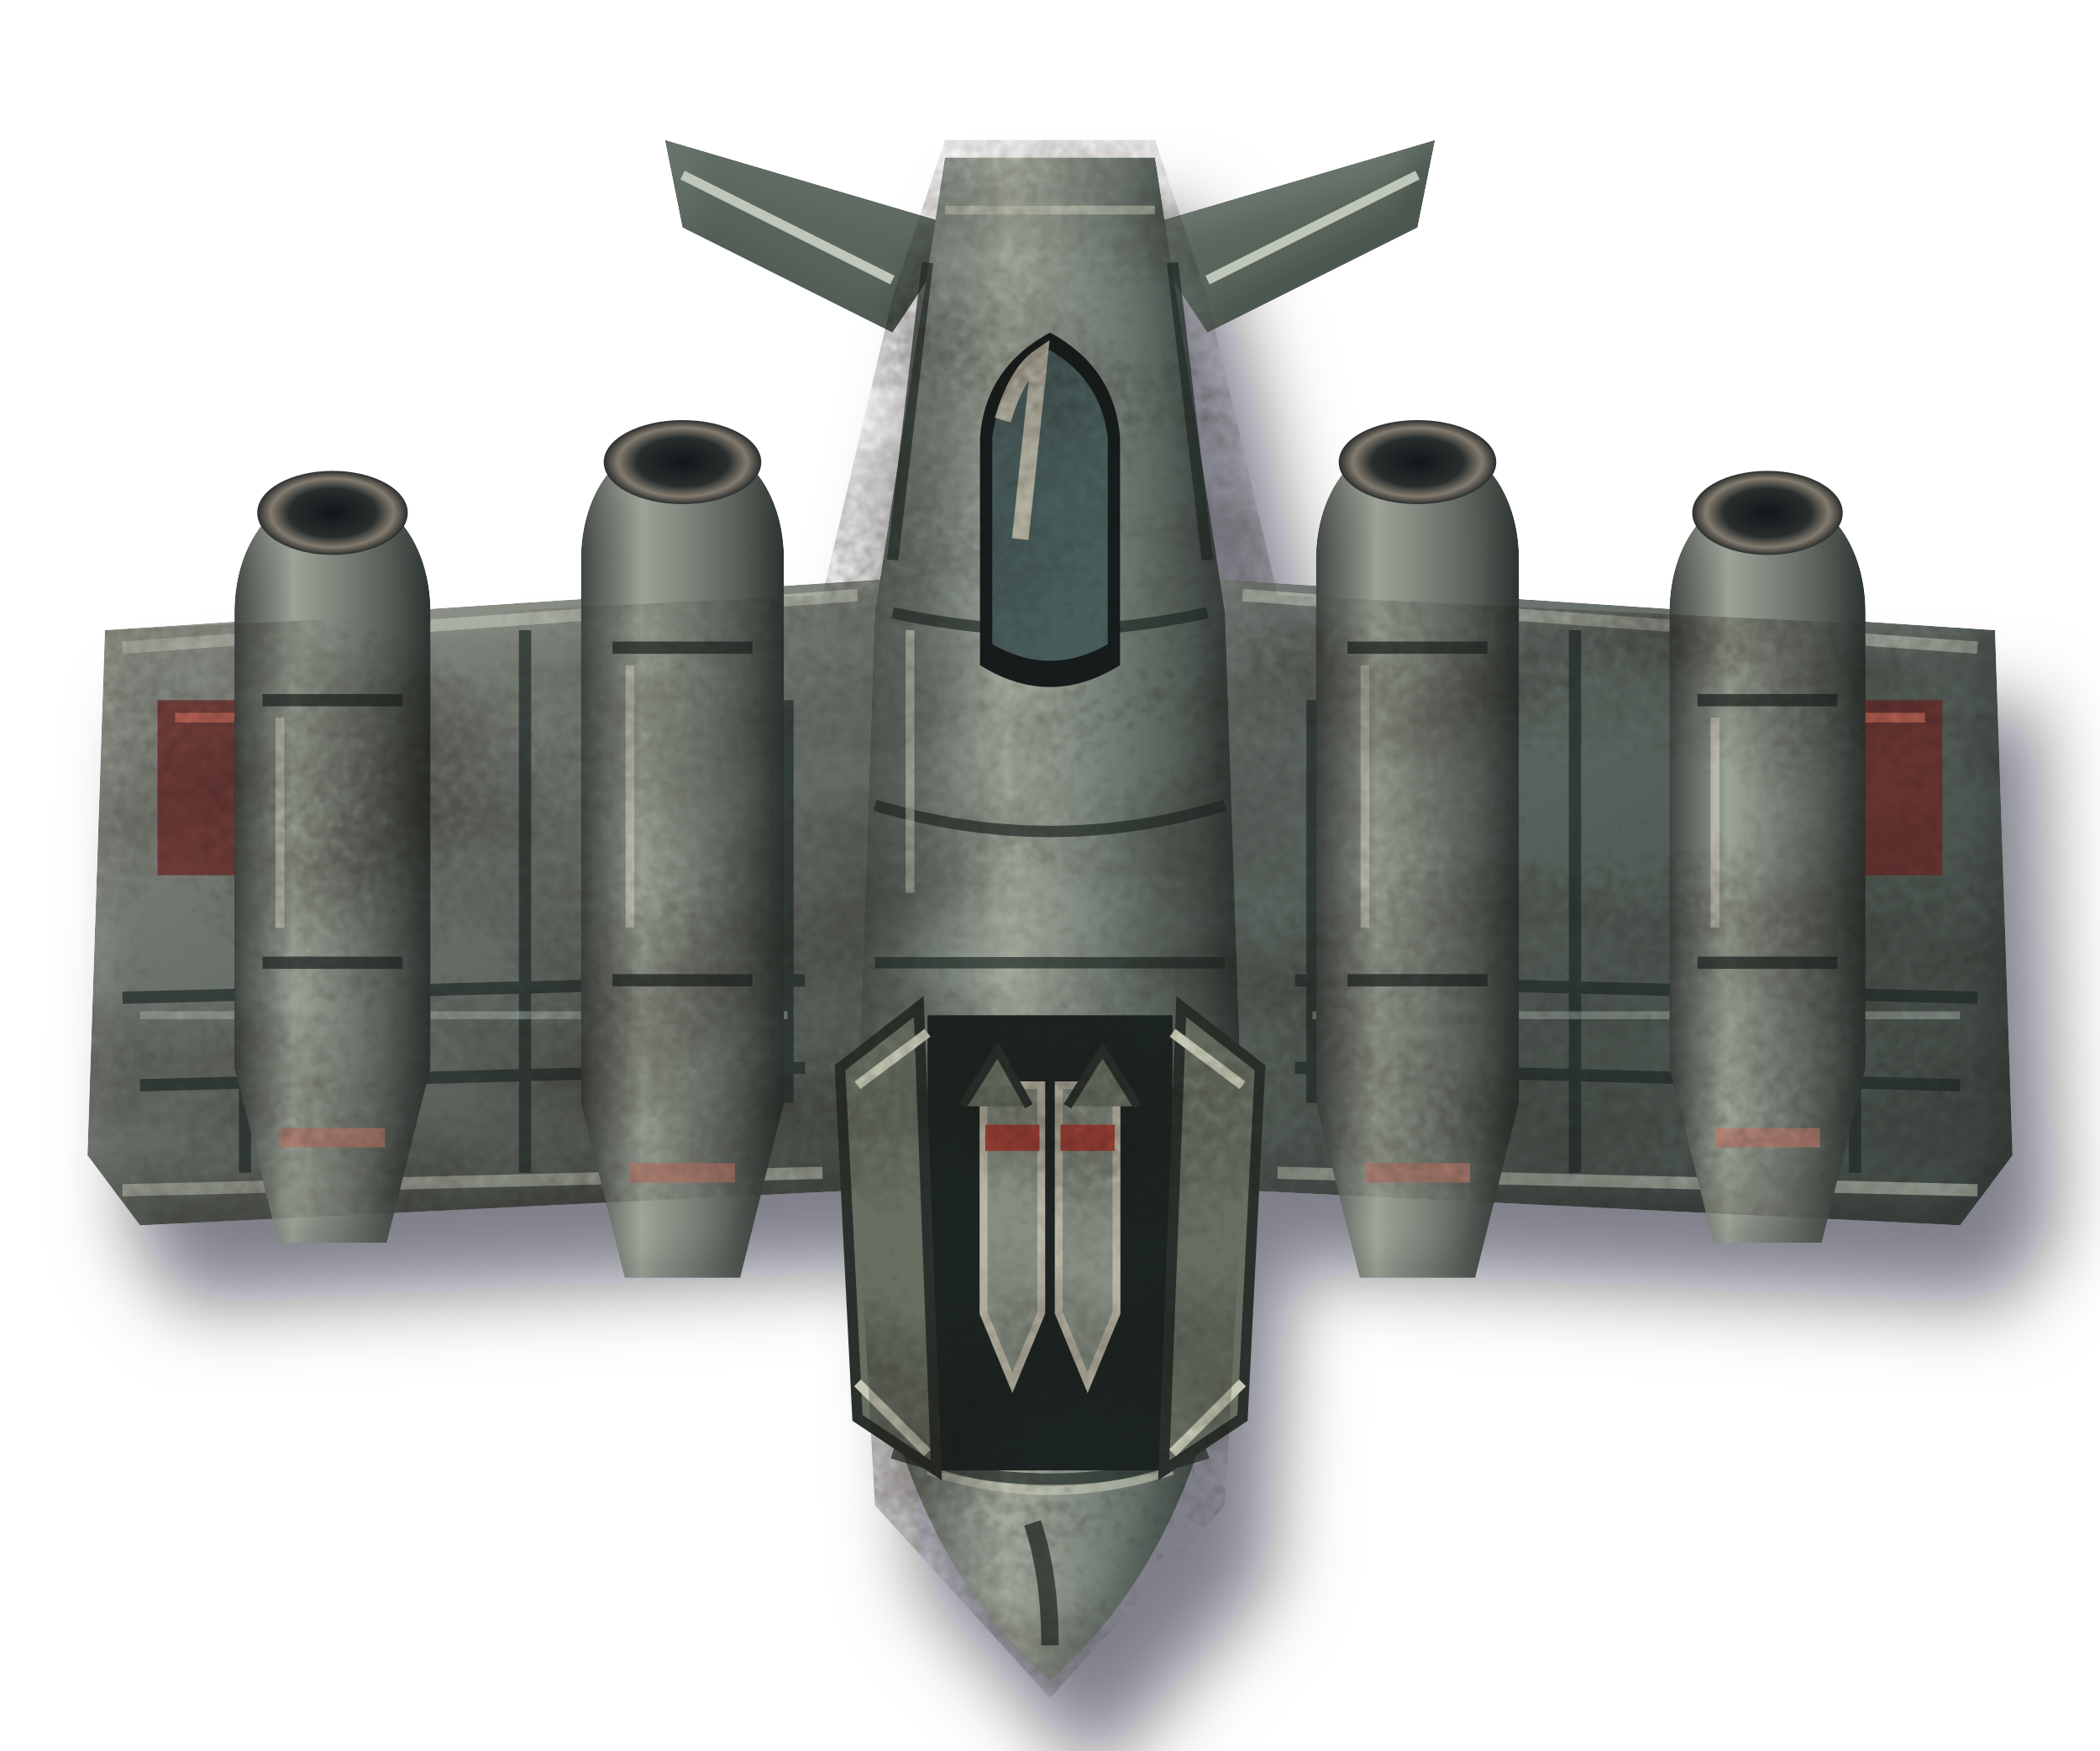
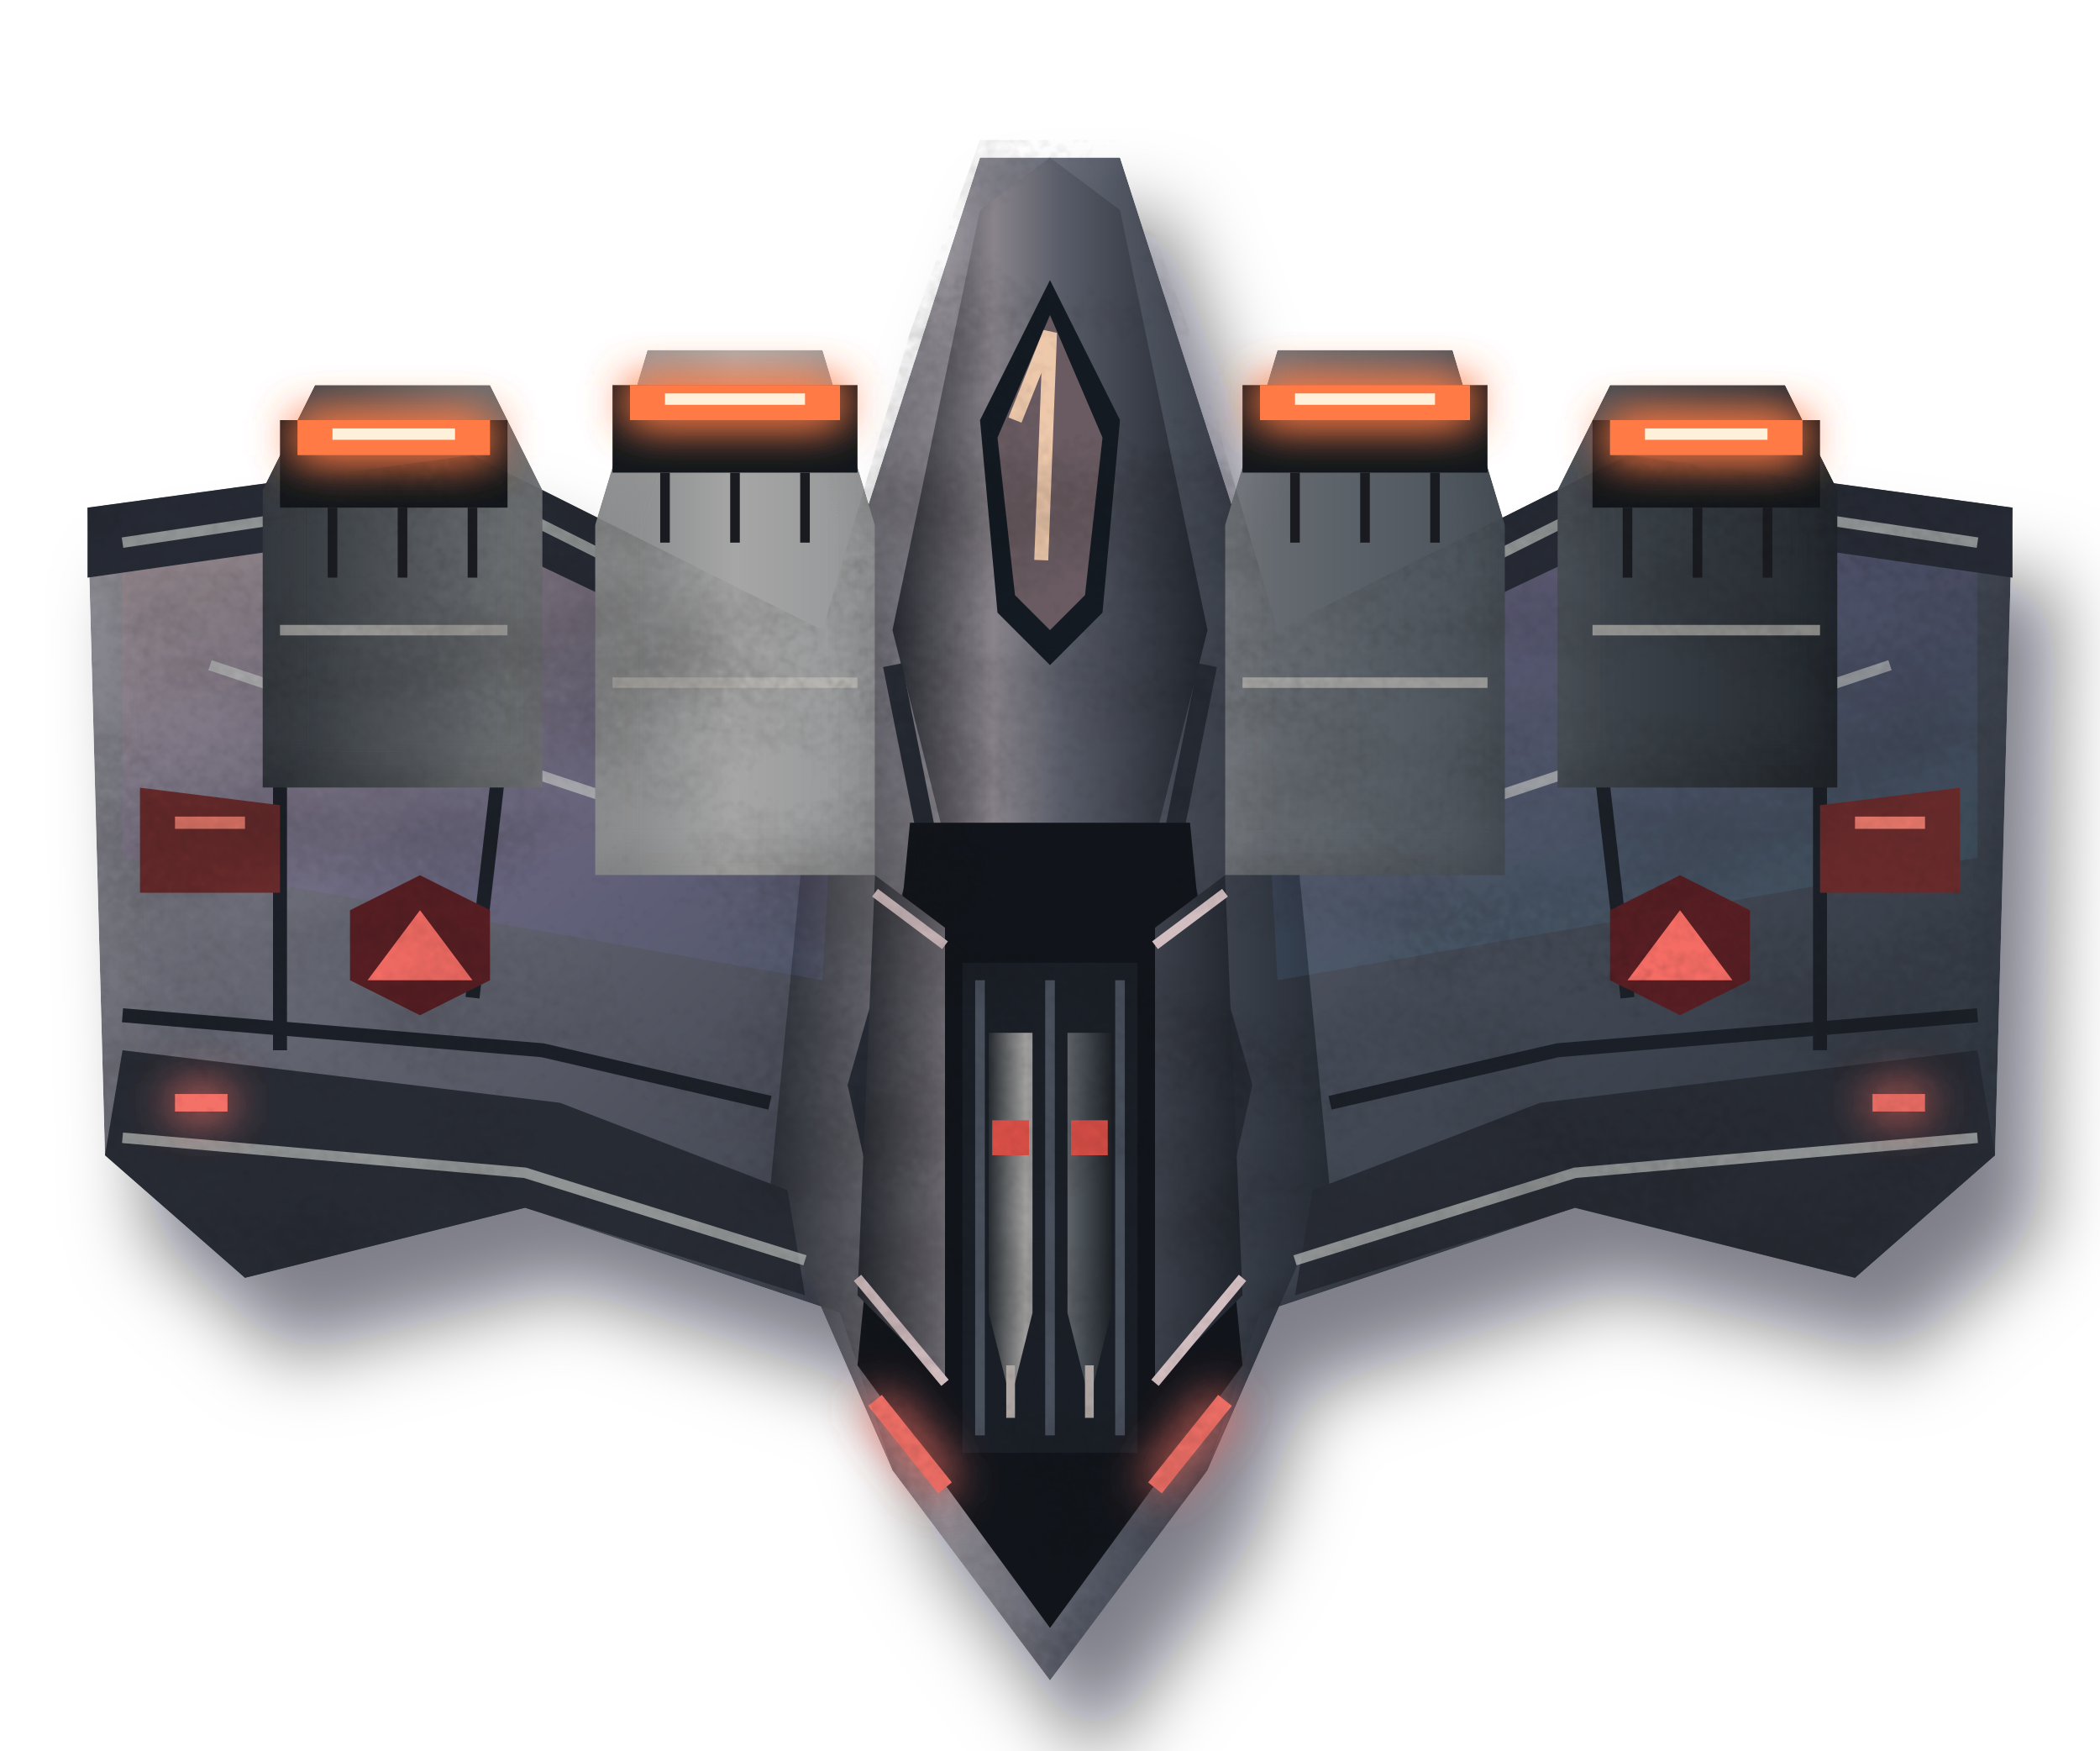
<svg xmlns="http://www.w3.org/2000/svg" xmlns:xlink="http://www.w3.org/1999/xlink" width="120" height="100" viewBox="0 0 120 100">
  <defs>
-     <filter id="bevel" x="-5%" y="-5%" width="110%" height="110%" color-interpolation-filters="sRGB">
+     <filter id="hull" x="-5%" y="-5%" width="110%" height="110%" color-interpolation-filters="sRGB">
      <feGaussianBlur in="SourceAlpha" stdDeviation="1.1" result="height" />
-       <feDiffuseLighting in="height" surfaceScale="2.6" diffuseConstant="1.18" lighting-color="#fff" result="diffuse">
-         <feDistantLight azimuth="225" elevation="52" />
+       <feDiffuseLighting in="height" surfaceScale="2.4" diffuseConstant="1.22" lighting-color="#fff" result="diffuse">
+         <feDistantLight azimuth="225" elevation="54" />
      </feDiffuseLighting>
-       <feSpecularLighting in="height" surfaceScale="2.6" specularConstant=".75" specularExponent="18" lighting-color="#fff4df" result="specular">
-         <feDistantLight azimuth="225" elevation="44" />
+       <feSpecularLighting in="height" surfaceScale="2.4" specularConstant=".95" specularExponent="30" lighting-color="#f4f9ff" result="specular">
+         <feDistantLight azimuth="225" elevation="40" />
+       </feSpecularLighting>
+       <feSpecularLighting in="height" surfaceScale="2.4" specularConstant=".5" specularExponent="14" lighting-color="#7fc4ff" result="rim">
+         <feDistantLight azimuth="30" elevation="24" />
      </feSpecularLighting>
      <feComposite in="SourceGraphic" in2="diffuse" operator="arithmetic" k1="1" result="lit" />
-       <feComposite in="specular" in2="SourceAlpha" operator="in" result="gloss" />
-       <feComposite in="gloss" in2="lit" operator="arithmetic" k2=".38" k3="1" result="shaded" />
+       <feComposite in="specular" in2="rim" operator="arithmetic" k2="1" k3=".55" result="gloss0" />
+       <feComposite in="gloss0" in2="SourceAlpha" operator="in" result="gloss" />
+       <feComposite in="gloss" in2="lit" operator="arithmetic" k2=".42" k3="1" result="shaded" />
      <feComposite in="shaded" in2="SourceAlpha" operator="in" />
    </filter>
-     <filter id="grime" x="0" y="0" width="100%" height="100%" color-interpolation-filters="sRGB">
-       <feTurbulence type="fractalNoise" baseFrequency=".07 .12" numOctaves="3" seed="16" result="mottle" />
-       <feTurbulence type="fractalNoise" baseFrequency="1.4" numOctaves="2" seed="5" result="grain" />
-       <feComposite in="mottle" in2="grain" operator="arithmetic" k2=".7" k3=".3" />
-       <feColorMatrix type="matrix" values="0 0 0 0 .1  0 0 0 0 .07  0 0 0 0 .05  -1.6 0 0 0 1.05" />
+     <filter id="wear" x="0" y="0" width="100%" height="100%" color-interpolation-filters="sRGB">
+       <feTurbulence type="fractalNoise" baseFrequency=".07 .12" numOctaves="3" seed="36" result="mottle" />
+       <feTurbulence type="fractalNoise" baseFrequency="1.6" numOctaves="2" seed="25" result="grain" />
+       <feComposite in="mottle" in2="grain" operator="arithmetic" k2=".75" k3=".25" />
+       <feColorMatrix type="matrix" values="0 0 0 0 .06  0 0 0 0 .05  0 0 0 0 .05  -1.7 0 0 0 1.02" />
      <feComposite in2="SourceAlpha" operator="in" />
    </filter>
    <filter id="shadow" x="-20%" y="-20%" width="140%" height="150%">
      <feGaussianBlur in="SourceAlpha" stdDeviation="2.2" />
      <feOffset dx="2.5" dy="4.5" result="blur" />
-       <feFlood flood-color="#02070d" flood-opacity=".5" />
+       <feFlood flood-color="#01050b" flood-opacity=".5" />
      <feComposite in2="blur" operator="in" />
    </filter>
    <filter id="glow" x="-200%" y="-200%" width="500%" height="500%">
-       <feGaussianBlur stdDeviation="1.5" result="halo" />
+       <feGaussianBlur stdDeviation="1.3" result="halo" />
      <feMerge>
        <feMergeNode in="halo" />
        <feMergeNode in="halo" />
        <feMergeNode in="SourceGraphic" />
      </feMerge>
    </filter>
-     <linearGradient id="wingL" x1="0" y1="0" x2=".7" y2="1">
-       <stop stop-color="#858981" />
-       <stop offset=".45" stop-color="#636a65" />
-       <stop offset="1" stop-color="#414843" />
+     <linearGradient id="wingL" x1="0" y1="0" x2="1" y2="1">
+       <stop stop-color="#88858b" />
+       <stop offset=".45" stop-color="#5d5e69" />
+       <stop offset="1" stop-color="#30353f" />
    </linearGradient>
-     <linearGradient id="wingR" x1="0" y1="0" x2=".9" y2="1">
-       <stop stop-color="#636b68" />
-       <stop offset=".45" stop-color="#4c5753" />
-       <stop offset="1" stop-color="#343e3b" />
+     <linearGradient id="wingR" x1="0" y1="0" x2="1" y2="1">
+       <stop stop-color="#61616b" />
+       <stop offset=".48" stop-color="#404550" />
+       <stop offset="1" stop-color="#272d35" />
    </linearGradient>
    <linearGradient id="body" x1="0" x2="1">
-       <stop stop-color="#303935" />
-       <stop offset=".28" stop-color="#818c84" />
-       <stop offset=".39" stop-color="#a0a79b" />
-       <stop offset=".68" stop-color="#64716a" />
-       <stop offset="1" stop-color="#2c3532" />
+       <stop stop-color="#272a31" />
+       <stop offset=".32" stop-color="#89848b" />
+       <stop offset=".54" stop-color="#585c68" />
+       <stop offset="1" stop-color="#20252d" />
    </linearGradient>
-     <linearGradient id="engine" x1="0" x2="1">
-       <stop stop-color="#282e2d" />
-       <stop offset=".3" stop-color="#969e93" />
-       <stop offset=".52" stop-color="#777e76" />
-       <stop offset="1" stop-color="#29312e" />
+     <linearGradient id="film" x1="0" y1="0" x2="1" y2="1">
+       <stop stop-color="#ff8a5c" />
+       <stop offset=".5" stop-color="#9b6bff" />
+       <stop offset="1" stop-color="#3fd0d8" />
    </linearGradient>
-     <radialGradient id="nozzle">
-       <stop stop-color="#111719" />
-       <stop offset=".58" stop-color="#282e2d" />
-       <stop offset=".82" stop-color="#837b6f" />
-       <stop offset="1" stop-color="#2b2e2d" />
-     </radialGradient>
+     <linearGradient id="bomb" x1="0" x2="1">
+       <stop stop-color="#282d32" />
+       <stop offset=".3" stop-color="#a2a1a0" />
+       <stop offset=".75" stop-color="#4b5158" />
+       <stop offset="1" stop-color="#1d2227" />
+     </linearGradient>
    <g id="airframe">
-       <path d="M60 97 50 86 49 68 8 70 5 66 6 36 47 34 51 17 54 8h12l3 9 4 17 41 2 1 30-3 4-41-2-1 18Z" />
+       <path d="M60 96 51 84 48 75 30 69 14 73 6 66 5 29 27 26 47 36 52 19 56 8h8l4 11 5 17 20-10 22 3-1 37-8 7-16-4-18 6-3 9Z" />
    </g>
  </defs>
  <use href="#airframe" xlink:href="#airframe" filter="url(#shadow)" />
-   <g filter="url(#bevel)">
-     <path d="M52 33 6 36 5 66 8 70 49 68 58 60Z" fill="url(#wingL)" />
-     <path d="M68 33 114 36 115 66 112 70 71 68 62 60Z" fill="url(#wingR)" />
+   <g filter="url(#hull)">
+     <path d="M54 26 47 36 27 26 5 29 6 66 14 73 30 69 48 75 58 64Z" fill="url(#wingL)" />
+     <path d="M66 26 73 36 93 26 115 29 114 66 106 73 90 69 72 75 62 64Z" fill="url(#wingR)" />
+     <path d="M56 9h8l9 28 3 31-7 16-9 12-9-12-7-16 3-31Z" fill="url(#body)" />
  </g>
-   <path d="M7 37 49 34 M113 37 71 34 M7 68 47 67 M113 68 73 67" stroke="#cbd0c0" stroke-width=".7" fill="none" opacity=".53" />
-   <path d="M7 57 46 56 M113 57 74 56 M8 62 46 61 M112 62 74 61 M14 38v29 M30 36v31 M106 38v29 M90 36v31 M45 40v23 M75 40v23" stroke="#1c2927" stroke-width=".7" opacity=".68" fill="none" />
-   <path d="M8 58h37 M112 58H75 M14 39v13 M106 39v13" stroke="#adbcb4" stroke-width=".45" opacity=".48" />
-   <path d="M9 40h6v10H9Z M111 40h-6v10h6Z" fill="#6a2827" opacity=".78" />
-   <path d="M10 41h4 M110 41h-4" stroke="#ca6c5a" stroke-width=".55" opacity=".73" />
-   <g filter="url(#bevel)">
-     <path d="M19 28c-3.3 0-5.6 3-5.6 7v26l2.5 10h6.2l2.5-10V35c0-4-2.3-7-5.6-7Z" fill="url(#engine)" />
-     <path d="M39 25c-3.5 0-5.8 3-5.8 7v31l2.5 10h6.6l2.5-10V32c0-4-2.3-7-5.8-7Z" fill="url(#engine)" />
-     <path d="M81 25c-3.5 0-5.8 3-5.8 7v31l2.5 10h6.6l2.5-10V32c0-4-2.3-7-5.8-7Z" fill="url(#engine)" />
-     <path d="M101 28c-3.3 0-5.6 3-5.6 7v26l2.5 10h6.2l2.5-10V35c0-4-2.3-7-5.6-7Z" fill="url(#engine)" />
+   <path d="M48 38 26 28 7 30 7 49 47 56Z M72 38l22-10 19 2v19L73 56Z" fill="url(#film)" opacity=".1" />
+   <path d="M5 29 27 26 49 37 47 40 26 30 5 33Z M115 29l-22-3-22 11 2 3 21-10 21 3Z" fill="#262a34" />
+   <path d="M7 60 32 63 45 68 46 74 30 69 14 73 6 66Z M113 60 88 63 75 68 74 74 90 69 106 73 114 66Z" fill="#272b34" />
+   <path d="M7 31 27 28 49 39 M113 31l-20-3-22 11 M7 65l23 2 16 5 M113 65l-23 2-16 5 M12 38 39 47 M108 38 81 47" stroke="#bdc0bf" stroke-width=".6" opacity=".7" fill="none" />
+   <path d="M7 58 31 60 44 63 M113 58l-24 2-13 3 M16 31v29 M104 31v29 M30 31l-3 26 M90 31l3 26" stroke="#1b2028" stroke-width=".8" fill="none" />
+   <path d="M8 45 16 46v5H8Z M112 45l-8 1v5h8Z" fill="#692a2b" />
+   <path d="M10 47h4 M110 47h-4" stroke="#e7786b" stroke-width=".7" />
+   <g filter="url(#hull)">
+     <path d="M15 28 18 22h10l3 6v17H15Z M34 30l3-10h10l3 10v20H34Z M86 30l-3-10H73l-3 10v20h16Z M105 28l-3-6H92l-3 6v17h16Z" fill="url(#bomb)" />
  </g>
-   <ellipse cx="19" cy="29.3" rx="4.3" ry="2.4" fill="url(#nozzle)" />
-   <ellipse cx="39" cy="26.4" rx="4.5" ry="2.4" fill="url(#nozzle)" />
-   <ellipse cx="81" cy="26.4" rx="4.5" ry="2.4" fill="url(#nozzle)" />
-   <ellipse cx="101" cy="29.3" rx="4.3" ry="2.4" fill="url(#nozzle)" />
-   <path d="M15 40h8 M35 37h8 M77 37h8 M97 40h8 M15 55h8 M35 56h8 M77 56h8 M97 55h8" stroke="#1e2623" stroke-width=".7" opacity=".74" />
-   <path d="M16 41v12 M36 38v15 M78 38v15 M98 41v12" stroke="#d8d6c3" stroke-width=".5" opacity=".58" />
-   <path d="M16 65h6 M36 67h6 M78 67h6 M98 65h6" stroke="#ba7869" stroke-width="1.1" opacity=".7" />
-   <path d="M51 19 39 13 38 8 55 13Z M69 19l12-6 1-5-17 5Z" fill="#4e5b54" filter="url(#bevel)" />
-   <path d="M39 10 51 16 M81 10 69 16" stroke="#bfc7ba" stroke-width=".55" />
-   <path d="M60 96C52 89 49 78 49 65l1-30 4-26h12l4 26 1 30C71 78 68 89 60 96Z" fill="url(#body)" filter="url(#bevel)" />
-   <path d="M51 35q9 2 18 0 M50 46q10 3 20 0 M50 55h20 M51 83q9 3 18 0 M53 15l-2 17 M67 15l2 17" fill="none" stroke="#1d2723" stroke-width=".65" opacity=".68" />
-   <path d="M52 36v15 M53 84q7 2.3 14 0 M54 12h12" stroke="#d1d4c0" stroke-width=".5" fill="none" opacity=".55" />
-   <path d="M56 25q.3-4 4-6 3.7 2 4 6v13q-4 2.5-8 0Z" fill="#151c1b" />
-   <path d="M56.7 25q.4-3.3 3.3-5 2.9 1.7 3.3 5v11.8q-3.3 1.9-6.6 0Z" fill="#475c5b" />
-   <path d="M57.3 24q.8-2.7 2.1-3.6l-1.1 10.4" stroke="#e5dbc4" stroke-width=".95" opacity=".7" fill="none" />
-   <path d="M53 58h14v26H53Z" fill="#1b2422" />
-   <path d="M52.5 57.5 48 61l1 20 4.5 3Z M67.5 57.5 72 61l-1 20-4.5 3Z" fill="#676e62" stroke="#2a302b" stroke-width=".6" />
-   <path d="M49 62 53 59 M71 62 67 59 M49 79l4 4 M71 79l-4 4" stroke="#c5c9b5" stroke-width=".55" />
-   <path d="M56.2 62h3.3v13l-1.65 4-1.65-4Z M60.5 62h3.3v13l-1.65 4-1.65-4Z" fill="#858d82" stroke="#b8b5a5" stroke-width=".45" />
-   <path d="M56.3 65h3.1 M60.6 65h3.1" stroke="#aa4439" stroke-width="1.5" />
-   <path d="M55 63.2 57 60l1.8 3.2 M61 63.2l2-3.2 2 3.2" fill="#687365" stroke="#2b302c" stroke-width=".5" />
-   <path d="M59 87q1 3 1 7" stroke="#3e4640" stroke-width="1" />
-   <path d="M9 53h2 M109 53h2" stroke="#ef574b" stroke-width="1.2" filter="url(#glow)" />
-   <use href="#airframe" xlink:href="#airframe" filter="url(#grime)" opacity=".5" />
+   <path d="M16 24h13v5H16Z M35 22h14v5H35Z M71 22h14v5H71Z M91 24h13v5H91Z" fill="#11171c" />
+   <path d="M17 25h11 M36 23h12 M72 23h12 M92 25h11" stroke="#ff7a45" stroke-width="2" filter="url(#glow)" />
+   <path d="M19 24.8h7 M38 22.8h8 M74 22.8h8 M94 24.8h7" stroke="#fff1d9" stroke-width=".65" />
+   <path d="M19 29v4 M23 29v4 M27 29v4 M38 27v4 M42 27v4 M46 27v4 M74 27v4 M78 27v4 M82 27v4 M93 29v4 M97 29v4 M101 29v4" stroke="#1a1b20" stroke-width=".55" />
+   <path d="M16 36h13 M35 39h14 M71 39h14 M91 36h13" stroke="#c5c1bb" stroke-width=".6" opacity=".65" />
+   <path d="M56 12 60 9 64 12 69 36 66 48 54 48 51 36Z" fill="url(#body)" />
+   <path d="M56 24 60 16 64 24 63 35 60 38 57 35Z" fill="#131a22" />
+   <path d="M57 25 60 18 63 25 62 34 60 36 58 34Z" fill="#695b61" />
+   <path d="M58 24 60 19 59.5 32" stroke="#edc8ab" stroke-width=".8" fill="none" />
+   <path d="M51 38 53 48 49 62 53 80 60 91 67 80 71 62 67 48 69 38" fill="none" stroke="#252a33" stroke-width="1.1" />
+   <path d="M52 47h16l3 31-11 15-11-15Z" fill="#11151b" />
+   <path d="M50 50 54 53 54 79 49 74Z M70 50 66 53 66 79 71 74Z" fill="url(#body)" />
+   <path d="M50 51 54 54 M70 51l-4 3 M49 73l5 6 M71 73l-5 6" stroke="#d2bec1" stroke-width=".55" />
+   <path d="M55 55h10v28H55Z" fill="#1a1f27" />
+   <path d="M56 56v26 M60 56v26 M64 56v26" stroke="#49515d" stroke-width=".55" />
+   <path d="M56.5 59h2.5v16l-1.25 5-1.25-5Z M61 59h2.5v16l-1.25 5L61 75Z" fill="url(#bomb)" />
+   <path d="M56.7 65h2.1 M61.2 65h2.1" stroke="#dd5048" stroke-width="2" />
+   <path d="M57.75 78v3 M62.25 78v3" stroke="#ada6a3" stroke-width=".5" />
+   <path d="M20 52 24 50 28 52v4l-4 2-4-2Z M92 52l4-2 4 2v4l-4 2-4-2Z" fill="#571e23" />
+   <path d="M24 52 27 56h-6Z M96 52l3 4h-6Z" fill="#f46c64" />
+   <path d="M10 63h3 M107 63h3 M50 80l4 5 M70 80l-4 5" stroke="#f47167" stroke-width="1" filter="url(#glow)" />
+   <use href="#airframe" xlink:href="#airframe" filter="url(#wear)" opacity=".3" />
</svg>
